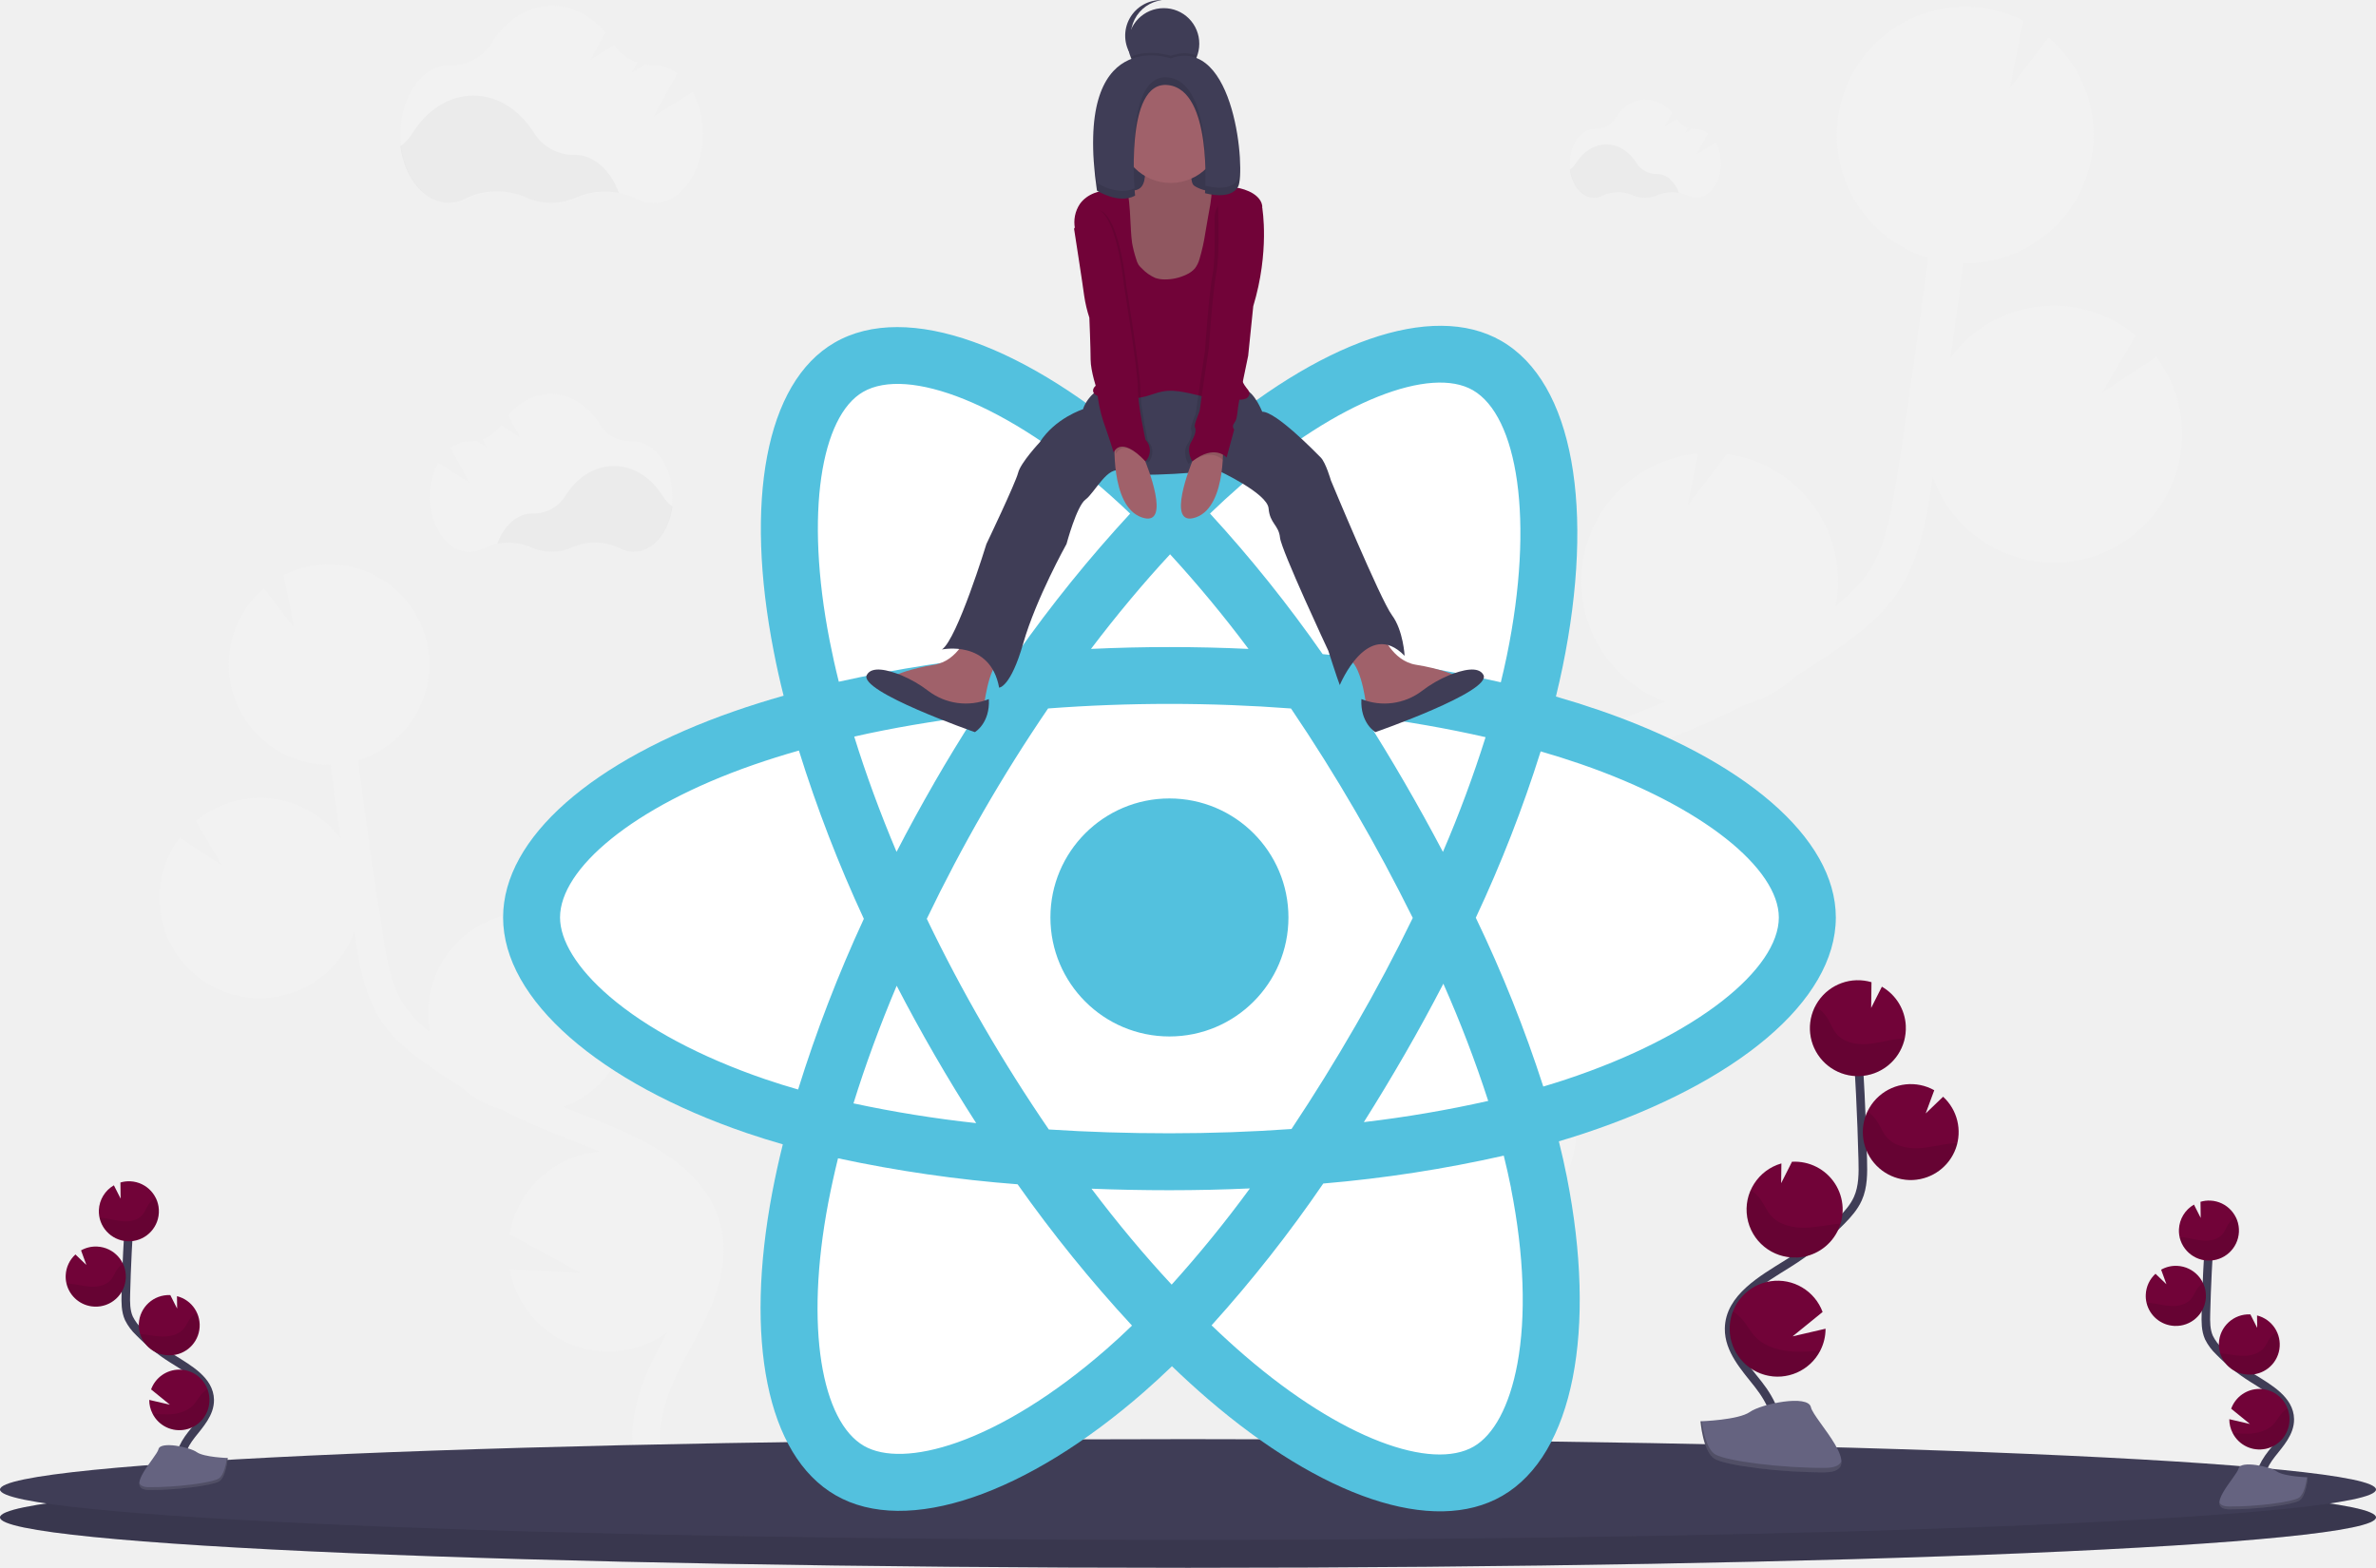
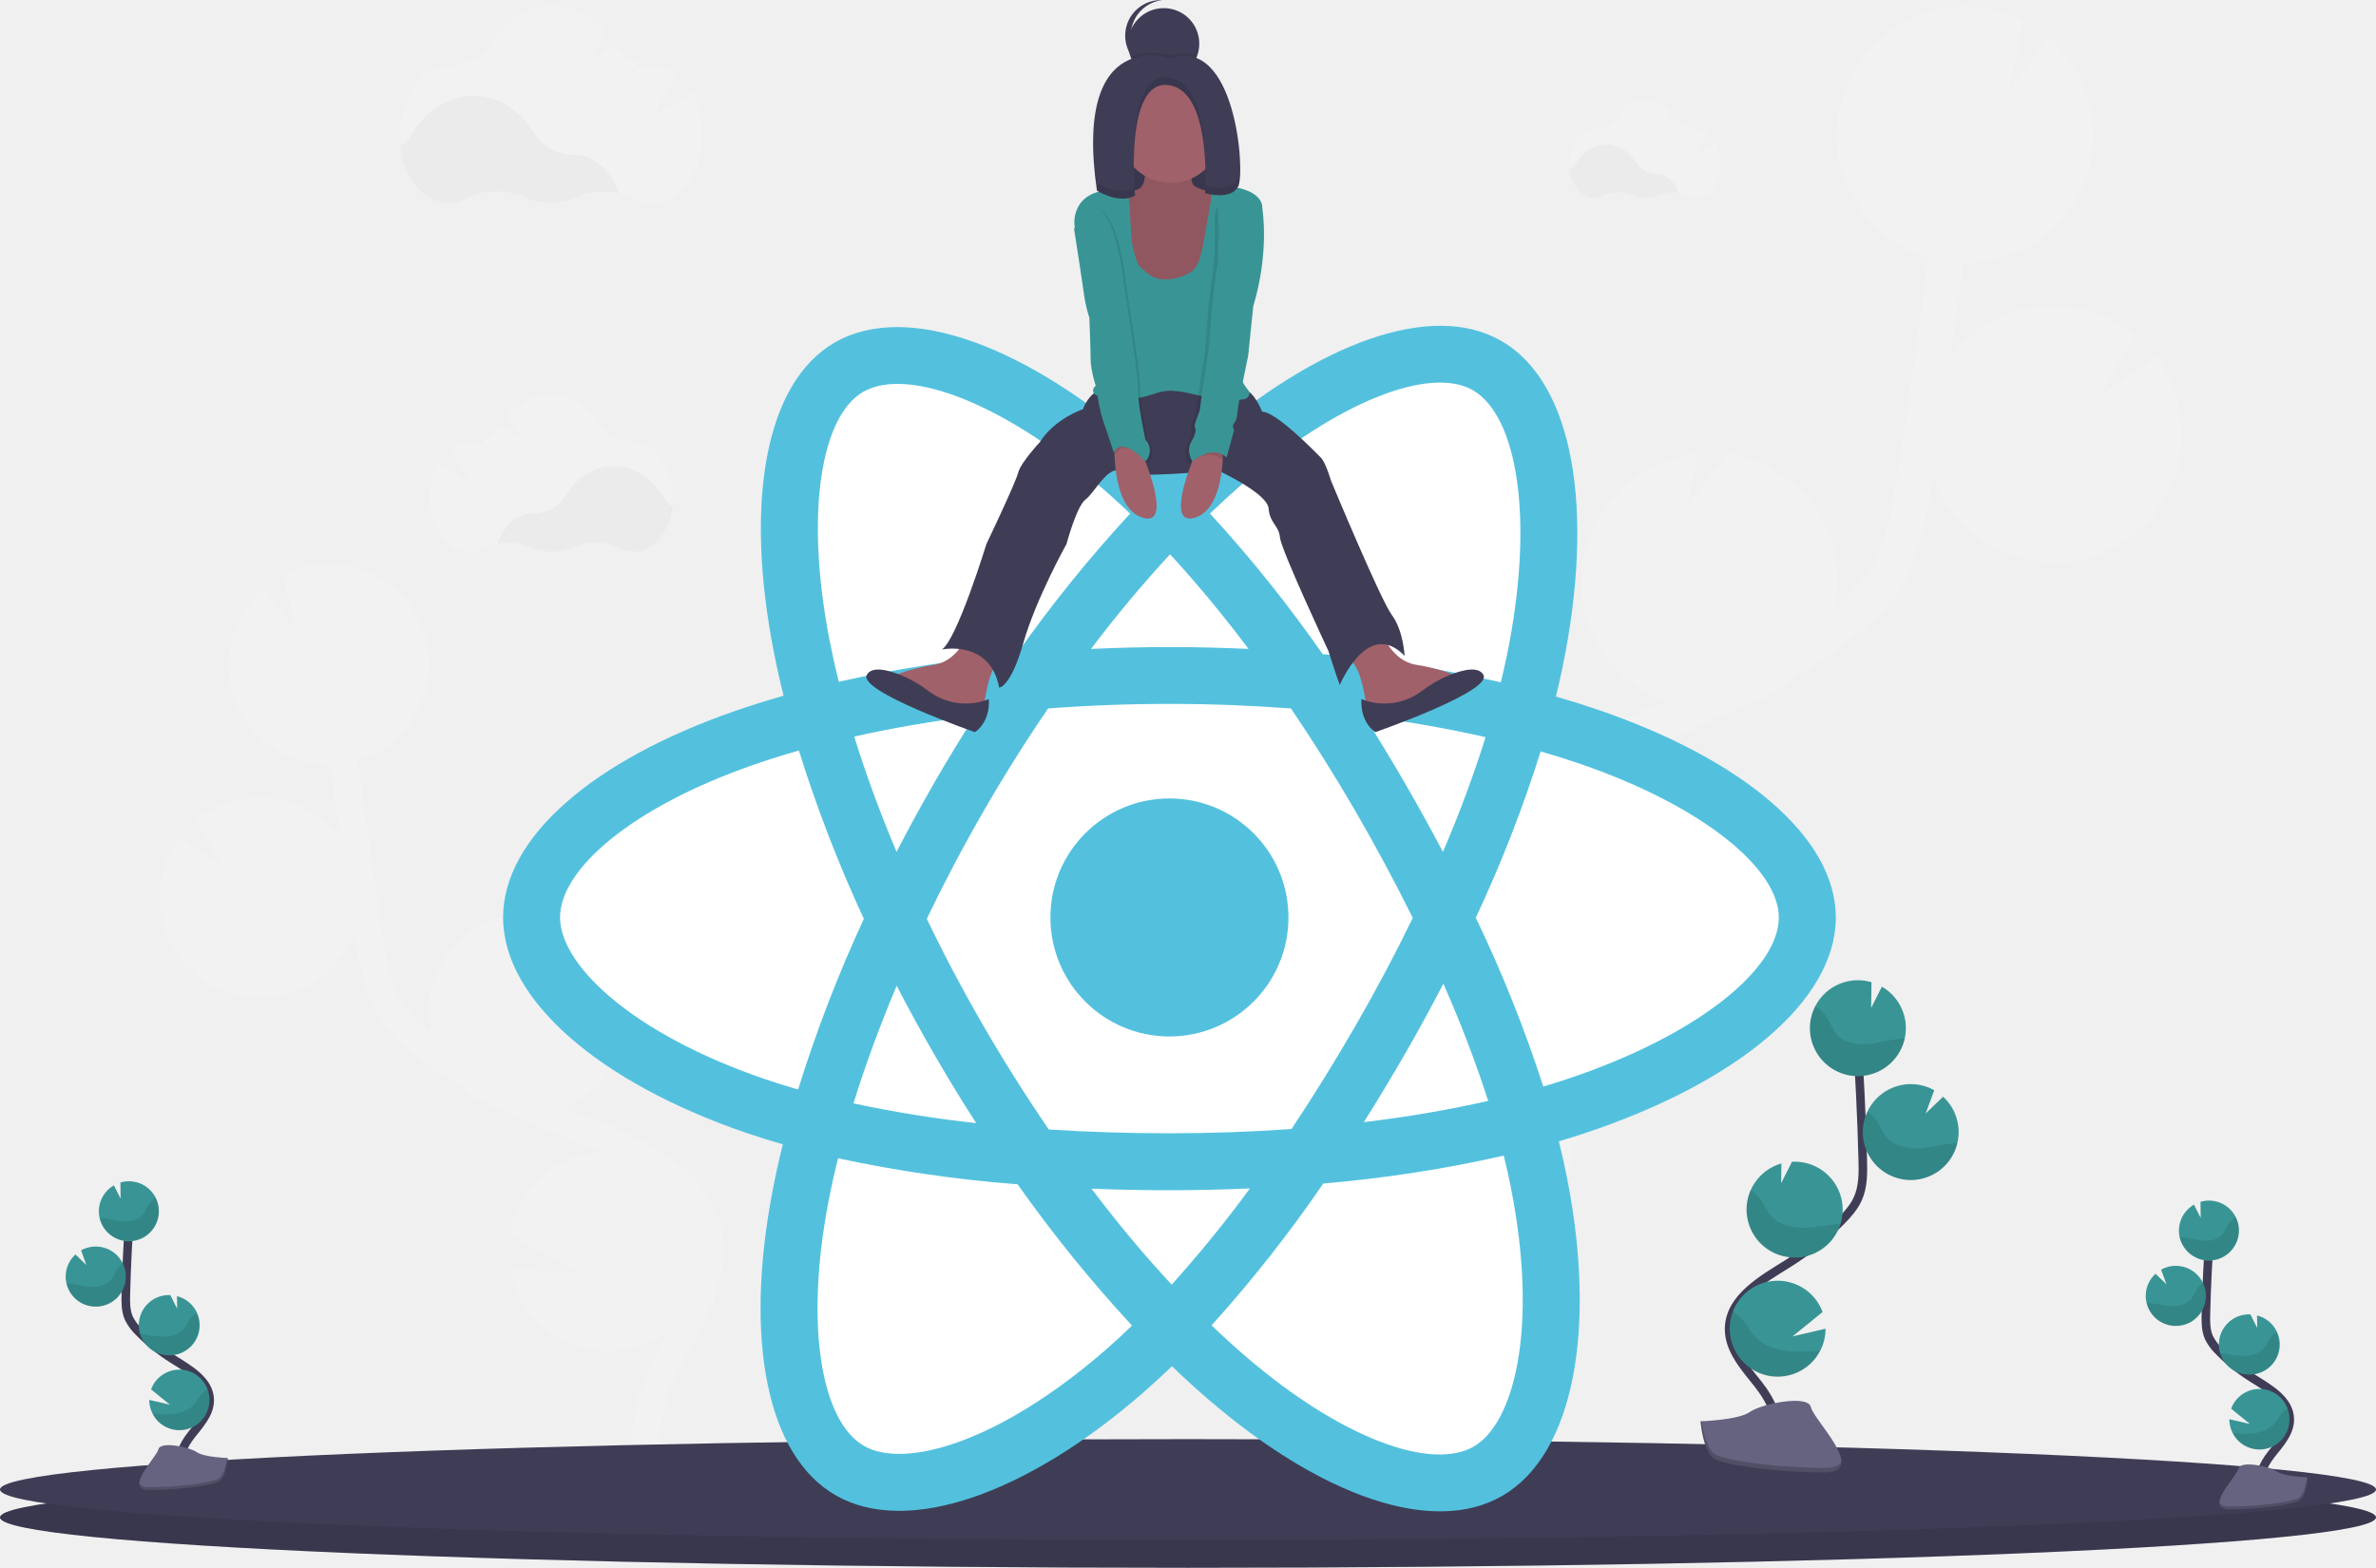
<svg xmlns="http://www.w3.org/2000/svg" id="a75d69e6-d07c-4db3-9c83-72b2470e5561" data-name="Layer 1" width="1108" height="731.18" viewBox="0 0 1108 731.18">
  <path d="M813.68,415.2l6.89-2.7c.66-.26,1.31-.54,2-.81a59.85,59.85,0,0,1,15.28-115.77l-4.8,24.2,18.22-23.92.16,0a59.87,59.87,0,0,1,51.16,67.45c-.15,1.13-.39,2.23-.6,3.34,5.61-4.43,10.87-9.32,14.81-15,8-11.54,10.71-25.76,13.47-43.17,5.47-34.48,10.4-69.34,14.84-104.18a59.83,59.83,0,0,1-42-65.36c.25-1.82.6-3.59,1-5.34.1-.44.2-.88.31-1.31.43-1.69.91-3.35,1.47-5,.09-.27.21-.52.3-.78.5-1.37,1-2.72,1.65-4,.22-.5.44-1,.67-1.47.69-1.43,1.42-2.83,2.22-4.19.27-.45.56-.88.83-1.33.62-1,1.27-2,1.94-2.93.36-.5.71-1,1.08-1.49l.27-.39,0,0a59.81,59.81,0,0,1,74.64-17l-6.24,31.49,18-23.64a59.5,59.5,0,0,1,16.32,68.62h.07c-.17.4-.38.78-.55,1.18-.33.74-.67,1.47-1,2.2-.46.93-1,1.84-1.45,2.74-.38.68-.75,1.36-1.16,2-.59,1-1.23,1.9-1.87,2.83-.38.54-.73,1.1-1.12,1.63-1,1.39-2.12,2.72-3.26,4-.4.45-.83.86-1.25,1.3-.81.86-1.62,1.71-2.48,2.52-.53.5-1.09,1-1.64,1.46-.79.7-1.6,1.38-2.43,2-.59.47-1.19.92-1.79,1.36-.87.63-1.75,1.22-2.64,1.81-.6.39-1.2.78-1.81,1.15-1,.61-2.05,1.17-3.1,1.72-.53.27-1,.57-1.59.83-1.58.77-3.2,1.48-4.85,2.11-.31.12-.64.21-.95.32-1.38.5-2.77,1-4.18,1.35-.61.17-1.23.31-1.85.46-1.15.28-2.31.54-3.48.76q-1,.18-2.07.33c-1.15.17-2.31.3-3.48.4-.69.06-1.37.12-2.07.16-1.26.06-2.53.07-3.8.06a2.08,2.08,0,0,0-.25,0q-2.82,22-5.92,44A59.82,59.82,0,0,1,1042,240.88l-15.68,26.58,25.21-16.59a59.68,59.68,0,0,1,11.5,44.16,58.76,58.76,0,0,1-4.5,15.94,59.83,59.83,0,0,1-111.19-4c-.23,1.48-.45,3-.68,4.46-2.44,15.35-5.47,34.46-16.23,50-7.29,10.56-17.33,18.36-27.09,25.22q-9.52,6.7-19.48,12.77a59.85,59.85,0,0,1-24.53,13.74q-16,8.19-32.69,14.81l-6.95,2.72c-6.25,2.44-12.65,4.94-19,7.6,1,.09,2,.17,3,.3a59.9,59.9,0,0,1,50.86,49.05l-42.31,23.11,42.18-1.89A59.16,59.16,0,0,1,843,534.54a59.87,59.87,0,0,1-82.7,11.74l2.1,3.91c1.4,2.58,2.78,5.15,4.12,7.7,18.33,34.74,19.66,64.74,3.75,84.49l-13-10.45c15.49-19.22,3.2-49.77-5.5-66.27-1.32-2.5-2.68-5-4-7.56C736,536.27,722.65,511.53,728,485.2,736,445.5,779.05,428.7,813.68,415.2Z" transform="translate(-46 -84.41)" fill="#f2f2f2" />
  <path d="M315.6,603.42l-5.38-2.11c-.52-.2-1-.43-1.54-.63a46.75,46.75,0,0,0-11.94-90.42l3.75,18.9-14.22-18.68h-.13a46.76,46.76,0,0,0-40,52.68c.12.89.31,1.74.47,2.61a55.84,55.84,0,0,1-11.56-11.73c-6.23-9-8.37-20.12-10.53-33.71C220.29,493.4,216.45,466.18,213,439a46.72,46.72,0,0,0,32.77-51.05c-.2-1.42-.47-2.8-.79-4.17l-.24-1c-.34-1.32-.71-2.62-1.15-3.88-.07-.21-.16-.41-.24-.61-.39-1.07-.82-2.12-1.28-3.15-.18-.38-.35-.77-.53-1.15-.54-1.11-1.11-2.2-1.73-3.26-.21-.36-.44-.7-.65-1-.49-.78-1-1.55-1.52-2.29-.28-.39-.55-.79-.84-1.17l-.21-.3h0a46.76,46.76,0,0,0-58.29-13.32l4.88,24.6-14.07-18.46a46.48,46.48,0,0,0-12.75,53.59h-.05c.13.31.29.61.43.92.26.58.52,1.15.8,1.72q.54,1.08,1.14,2.13c.29.54.58,1.07.9,1.59.46.75,1,1.48,1.46,2.21.3.42.57.86.88,1.27.8,1.08,1.65,2.12,2.54,3.13.31.35.65.67,1,1,.63.67,1.27,1.33,1.94,2,.41.4.85.77,1.28,1.14q.93.83,1.89,1.59c.46.36.93.71,1.4,1.06.68.49,1.37,1,2.06,1.41.47.31.94.61,1.42.9.79.48,1.6.91,2.42,1.34.42.22.82.45,1.24.66,1.24.6,2.5,1.15,3.79,1.64.24.1.5.16.74.25,1.07.39,2.16.75,3.27,1.06.47.13,1,.24,1.44.35.9.22,1.8.43,2.72.6l1.61.26c.9.13,1.81.23,2.72.31.54.05,1.07.09,1.62.12,1,.05,2,.06,3,.05h.19q2.2,17.22,4.62,34.41a46.71,46.71,0,0,0-67.48-8.14L149.49,488l-19.68-12.95a46.57,46.57,0,0,0-9,34.49A45.8,45.8,0,0,0,124.34,522a46.73,46.73,0,0,0,86.84-3.12c.18,1.15.35,2.32.53,3.48,1.9,12,4.27,26.92,12.67,39.08,5.7,8.24,13.54,14.33,21.16,19.69q7.44,5.24,15.21,10a46.88,46.88,0,0,0,19.16,10.74c8.32,4.26,16.84,8.14,25.54,11.56l5.42,2.13c4.88,1.9,9.88,3.85,14.81,5.93-.78.07-1.57.13-2.36.24A46.77,46.77,0,0,0,283.6,660l33,18-32.94-1.47a46.78,46.78,0,0,0,73.57,29.2c-.55,1-1.09,2-1.64,3.05-1.09,2-2.17,4-3.22,6-14.31,27.13-15.35,50.57-2.92,66l10.13-8.16c-12.1-15-2.5-38.87,4.3-51.76,1-1.95,2.09-3.92,3.16-5.9,9.19-17,19.61-36.37,15.46-56.94C376.29,627.08,342.64,614,315.6,603.42Z" transform="translate(-46 -84.41)" fill="#f2f2f2" />
  <ellipse cx="554" cy="707.68" rx="554" ry="23.5" fill="#3f3d56" />
  <ellipse cx="554" cy="707.68" rx="554" ry="23.5" opacity="0.1" />
  <ellipse cx="554" cy="694.68" rx="554" ry="23.5" fill="#3f3d56" />
  <path d="M131,770.73c-3-5.51.4-12.26,4.28-17.18s8.61-10,8.51-16.29c-.14-9-9.7-14.31-17.33-19.08a84.78,84.78,0,0,1-15.56-12.51,23,23,0,0,1-4.78-6.4c-1.58-3.52-1.53-7.52-1.43-11.38q.5-19.26,1.9-38.48" transform="translate(-46 -84.41)" fill="none" stroke="#3f3d56" stroke-miterlimit="10" stroke-width="4" />
-   <path d="M92.11,648.7a14,14,0,0,1,7-11.49l3.14,6.21-.09-7.52a13.86,13.86,0,0,1,4.62-.56A14,14,0,1,1,92.11,648.7Z" transform="translate(-46 -84.41)" fill="#710338" />
-   <path d="M117.14,743.7a14,14,0,0,0,26.5-5.76,13.82,13.82,0,0,0-.91-5.69,14,14,0,0,0-26.27.15l8.77,7.13-9.64-2.24A13.89,13.89,0,0,0,117.14,743.7Z" transform="translate(-46 -84.41)" fill="#710338" />
-   <path d="M124.07,716.45a14,14,0,0,0,4.46-27.54l.07,5.79-3.18-6.29h0a14,14,0,0,0-1.31,28.05Z" transform="translate(-46 -84.41)" fill="#710338" />
-   <path d="M90,693.78a14,14,0,0,0,1.32-28,13.88,13.88,0,0,0-7.52,1.78l2.48,6.8-5.11-4.9a14,14,0,0,0-4.53,9.69A13.33,13.33,0,0,0,77,683,14,14,0,0,0,90,693.78Z" transform="translate(-46 -84.41)" fill="#710338" />
+   <path d="M92.11,648.7a14,14,0,0,1,7-11.49l3.14,6.21-.09-7.52a13.86,13.86,0,0,1,4.62-.56A14,14,0,1,1,92.11,648.7Z" transform="translate(-46 -84.41)" fill="#399595" />
+   <path d="M117.14,743.7a14,14,0,0,0,26.5-5.76,13.82,13.82,0,0,0-.91-5.69,14,14,0,0,0-26.27.15l8.77,7.13-9.64-2.24A13.89,13.89,0,0,0,117.14,743.7Z" transform="translate(-46 -84.41)" fill="#399595" />
+   <path d="M124.07,716.45a14,14,0,0,0,4.46-27.54l.07,5.79-3.18-6.29h0a14,14,0,0,0-1.31,28.05Z" transform="translate(-46 -84.41)" fill="#399595" />
+   <path d="M90,693.78a14,14,0,0,0,1.32-28,13.88,13.88,0,0,0-7.52,1.78l2.48,6.8-5.11-4.9a14,14,0,0,0-4.53,9.69A13.33,13.33,0,0,0,77,683,14,14,0,0,0,90,693.78Z" transform="translate(-46 -84.41)" fill="#399595" />
  <path d="M94,652.44c3.24.36,6.39,1.37,9.64,1.57s6.82-.58,8.88-3.1c1.11-1.37,1.66-3.09,2.59-4.57a10.08,10.08,0,0,1,3.54-3.33,14,14,0,1,1-26.24,9.32C92.94,652.35,93.47,652.39,94,652.44Z" transform="translate(-46 -84.41)" opacity="0.1" />
  <path d="M90,693.78a14,14,0,0,0,13.35-20,10.4,10.4,0,0,0-2.82,2.83c-1,1.51-1.61,3.25-2.78,4.64-2.19,2.57-5.92,3.41-9.31,3.25s-6.66-1.11-10-1.42c-.47,0-.94-.08-1.41-.09A14,14,0,0,0,90,693.78Z" transform="translate(-46 -84.41)" opacity="0.1" />
  <path d="M124.07,716.45a14,14,0,0,0,13.47-19.76,11.36,11.36,0,0,0-3,2.85c-1.09,1.54-1.77,3.31-3,4.73-2.36,2.64-6.34,3.57-9.93,3.48s-6.82-.93-10.28-1.19A14,14,0,0,0,124.07,716.45Z" transform="translate(-46 -84.41)" opacity="0.1" />
  <path d="M117.14,743.7a14,14,0,0,0,26.5-5.76,13.82,13.82,0,0,0-.91-5.69,14,14,0,0,0-3.08,2.74c-1.34,1.63-2.21,3.47-3.76,5-2.87,2.82-7.5,4-11.62,4.09A62.35,62.35,0,0,1,117.14,743.7Z" transform="translate(-46 -84.41)" opacity="0.1" />
  <path d="M152.19,764.39s-11.08-.34-14.41-2.72-17-5.22-17.87-1.4-16.65,19-4.14,19.06,29.06-2,32.39-4S152.19,764.39,152.19,764.39Z" transform="translate(-46 -84.41)" fill="#656380" />
  <path d="M115.54,778c12.51.1,29.06-2,32.4-4,2.53-1.54,3.54-7.09,3.88-9.65l.37,0s-.7,8.93-4,11-19.89,4.08-32.39,4c-3.61,0-4.86-1.31-4.79-3.22C111.48,777.26,112.86,778,115.54,778Z" transform="translate(-46 -84.41)" opacity="0.2" />
  <path d="M1101,779.73c-3-5.51.4-12.26,4.28-17.18s8.61-10,8.51-16.29c-.14-9-9.7-14.31-17.33-19.08a84.78,84.78,0,0,1-15.56-12.51,23,23,0,0,1-4.78-6.4c-1.58-3.52-1.53-7.52-1.43-11.38q.49-19.26,1.9-38.48" transform="translate(-46 -84.41)" fill="none" stroke="#3f3d56" stroke-miterlimit="10" stroke-width="4" />
-   <path d="M1062.11,657.7a14,14,0,0,1,7-11.49l3.14,6.21-.09-7.52a13.86,13.86,0,0,1,4.62-.56,14,14,0,1,1-14.68,13.36Z" transform="translate(-46 -84.41)" fill="#710338" />
-   <path d="M1087.14,752.7a14,14,0,0,0,26.5-5.76,13.82,13.82,0,0,0-.91-5.69,14,14,0,0,0-26.27.15l8.77,7.13-9.64-2.24A13.89,13.89,0,0,0,1087.14,752.7Z" transform="translate(-46 -84.41)" fill="#710338" />
-   <path d="M1094.07,725.45a14,14,0,0,0,4.46-27.54l.07,5.79-3.18-6.29h0a14,14,0,0,0-1.31,28.05Z" transform="translate(-46 -84.41)" fill="#710338" />
-   <path d="M1060,702.78a14,14,0,0,0,1.32-28,13.88,13.88,0,0,0-7.52,1.78l2.48,6.8-5.11-4.9a14,14,0,0,0-4.53,9.69A13.33,13.33,0,0,0,1047,692,14,14,0,0,0,1060,702.78Z" transform="translate(-46 -84.41)" fill="#710338" />
+   <path d="M1062.11,657.7a14,14,0,0,1,7-11.49l3.14,6.21-.09-7.52a13.86,13.86,0,0,1,4.62-.56,14,14,0,1,1-14.68,13.36Z" transform="translate(-46 -84.41)" fill="#399595" />
+   <path d="M1087.14,752.7a14,14,0,0,0,26.5-5.76,13.82,13.82,0,0,0-.91-5.69,14,14,0,0,0-26.27.15l8.77,7.13-9.64-2.24A13.89,13.89,0,0,0,1087.14,752.7Z" transform="translate(-46 -84.41)" fill="#399595" />
+   <path d="M1094.07,725.45a14,14,0,0,0,4.46-27.54l.07,5.79-3.18-6.29h0a14,14,0,0,0-1.31,28.05Z" transform="translate(-46 -84.41)" fill="#399595" />
+   <path d="M1060,702.78a14,14,0,0,0,1.32-28,13.88,13.88,0,0,0-7.52,1.78l2.48,6.8-5.11-4.9a14,14,0,0,0-4.53,9.69A13.33,13.33,0,0,0,1047,692,14,14,0,0,0,1060,702.78Z" transform="translate(-46 -84.41)" fill="#399595" />
  <path d="M1064,661.44c3.24.36,6.39,1.37,9.64,1.57s6.82-.58,8.88-3.1c1.11-1.37,1.66-3.09,2.59-4.57a10.08,10.08,0,0,1,3.54-3.33,14,14,0,1,1-26.24,9.32C1062.94,661.35,1063.47,661.39,1064,661.44Z" transform="translate(-46 -84.41)" opacity="0.1" />
  <path d="M1060,702.78a14,14,0,0,0,13.35-20,10.4,10.4,0,0,0-2.82,2.83c-1,1.51-1.61,3.25-2.78,4.64-2.19,2.57-5.92,3.41-9.31,3.25s-6.66-1.11-10-1.42c-.47,0-.94-.08-1.41-.09A14,14,0,0,0,1060,702.78Z" transform="translate(-46 -84.41)" opacity="0.1" />
  <path d="M1094.07,725.45a14,14,0,0,0,13.47-19.76,11.36,11.36,0,0,0-3,2.85c-1.09,1.54-1.77,3.31-3,4.73-2.36,2.64-6.34,3.57-9.93,3.48s-6.82-.93-10.28-1.19A14,14,0,0,0,1094.07,725.45Z" transform="translate(-46 -84.41)" opacity="0.1" />
  <path d="M1087.14,752.7a14,14,0,0,0,26.5-5.76,13.82,13.82,0,0,0-.91-5.69,14,14,0,0,0-3.08,2.74c-1.34,1.63-2.21,3.47-3.76,5-2.87,2.82-7.5,4-11.62,4.09A62.35,62.35,0,0,1,1087.14,752.7Z" transform="translate(-46 -84.41)" opacity="0.1" />
  <path d="M1122.19,773.39s-11.08-.34-14.41-2.72-17-5.22-17.87-1.4-16.65,19-4.14,19.06,29.06-2,32.39-4S1122.19,773.39,1122.19,773.39Z" transform="translate(-46 -84.41)" fill="#656380" />
  <path d="M1085.54,787c12.51.1,29.06-2,32.4-4,2.53-1.54,3.54-7.09,3.88-9.65l.37,0s-.7,8.93-4,11-19.89,4.08-32.39,4c-3.61,0-4.86-1.31-4.79-3.22C1081.48,786.26,1082.86,787,1085.54,787Z" transform="translate(-46 -84.41)" opacity="0.2" />
  <path d="M791.57,415.56q-9.92-3.4-20-6.3,1.66-6.79,3.09-13.65c15.14-73.51,5.24-132.73-28.57-152.22-32.42-18.7-85.44.8-139,47.39q-7.92,6.92-15.47,14.2-5.07-4.85-10.3-9.51C525.21,245.64,469,224.65,435.18,244.2c-32.39,18.75-42,74.42-28.35,144.09q2,10.35,4.59,20.58c-7.95,2.26-15.64,4.67-23,7.24C322.63,439,280.61,475,280.61,512.29c0,38.51,45.11,77.14,113.64,100.56q8.34,2.83,16.8,5.26-2.74,11-4.88,22.18c-13,68.46-2.84,122.82,29.46,141.45C469,801,525,781.2,579.52,733.54c4.31-3.77,8.63-7.77,13-11.95q8.18,7.89,16.79,15.32c52.82,45.45,105,63.81,137.26,45.12,33.33-19.29,44.16-77.69,30.1-148.73q-1.6-8.14-3.73-16.61,5.91-1.74,11.56-3.61c71.24-23.6,117.6-61.76,117.6-100.79,0-37.43-43.38-73.62-110.5-96.73Z" transform="translate(-46 -84.41)" fill="#53c1de" />
  <path d="M776.12,587.88c-3.4,1.13-6.88,2.21-10.44,3.27a621.6,621.6,0,0,0-31.47-78.73,623.06,623.06,0,0,0,30.25-77.58c6.35,1.84,12.53,3.78,18.47,5.83,57.51,19.79,92.59,49.06,92.59,71.62,0,24-37.89,55.21-99.4,75.59ZM750.6,638.46c6.22,31.41,7.1,59.81,3,82-3.7,19.95-11.14,33.25-20.34,38.58-19.59,11.33-61.47-3.4-106.64-42.27q-7.77-6.69-15.63-14.25a624.23,624.23,0,0,0,52.09-66.14,620.2,620.2,0,0,0,84.17-13q1.9,7.68,3.37,15ZM492.48,757.1c-19.14,6.76-34.38,6.95-43.59,1.64-19.6-11.31-27.75-55-16.63-113.5q2-10.37,4.53-20.63a625.79,625.79,0,0,0,83.75,12.13,645.09,645.09,0,0,0,53.35,65.9q-5.79,5.61-11.84,10.91c-24.11,21.08-48.28,36-69.57,43.55ZM402.84,587.73c-30.31-10.36-55.33-23.82-72.49-38.5-15.41-13.2-23.19-26.31-23.19-36.94,0-22.63,33.74-51.5,90-71.11q10.6-3.69,21.39-6.73a637.08,637.08,0,0,0,30.29,78.48,646.29,646.29,0,0,0-30.66,79.6Q410.44,590.32,402.84,587.73Zm30.05-204.54c-11.68-59.69-3.93-104.72,15.59-116,20.79-12,66.76,5.12,115.22,48.15,3.1,2.75,6.21,5.63,9.32,8.6a635.89,635.89,0,0,0-52.93,65.52,648.42,648.42,0,0,0-82.93,12.89q-2.39-9.52-4.27-19.15ZM701,449.38q-9.11-15.74-18.89-31.08c19.83,2.51,38.82,5.83,56.66,9.91a565.54,565.54,0,0,1-19.89,53.51q-8.61-16.35-17.88-32.34ZM591.64,342.91a569.3,569.3,0,0,1,36.57,44.14q-36.71-1.73-73.45,0c12.07-15.92,24.44-30.72,36.88-44.13Zm-110,106.65q-9.15,15.87-17.55,32.14c-7.73-18.33-14.34-36.36-19.74-53.77,17.73-4,36.64-7.21,56.34-9.68Q490.77,433.69,481.62,449.56Zm19.61,158.65A564.64,564.64,0,0,1,444,599c5.49-17.71,12.25-36.13,20.15-54.86q8.43,16.29,17.61,32.16Q491.1,592.49,501.23,608.21Zm91.14,75.33C579.79,670,567.24,655,555,638.79q17.85.71,36.36.71,19,0,37.51-.84A563.94,563.94,0,0,1,592.37,683.54ZM719.08,543.19A562.82,562.82,0,0,1,740,597.85a561.35,561.35,0,0,1-58,9.89q9.85-15.63,19.08-31.63,9.38-16.26,18-32.92Zm-41,19.66q-14.12,24.52-29.81,48.1c-18.44,1.32-37.49,2-56.91,2s-38.15-.6-56.27-1.78Q519,587.67,504.7,563t-26.51-50.08q12.27-25.53,26.43-50.1h0q14.14-24.56,30.13-48c18.49-1.4,37.43-2.13,56.59-2.13s38.22.74,56.69,2.14q15.81,23.37,30,47.81t26.79,49.87q-12.45,25.62-26.71,50.3Zm54.77-296.46c20.81,12,28.9,60.4,15.83,123.87q-1.29,6.19-2.8,12.35a635.74,635.74,0,0,0-83.09-13.13,625.16,625.16,0,0,0-52.53-65.56q7-6.74,14.29-13.11c45.88-39.93,88.76-55.69,108.3-44.42Z" transform="translate(-46 -84.41)" fill="#fff" />
  <path d="M591.34,456.79a55.5,55.5,0,1,1-55.5,55.5,55.49,55.49,0,0,1,55.5-55.5" transform="translate(-46 -84.41)" fill="#53c1de" />
  <path d="M605.26,104.81a16.6,16.6,0,1,1-16.6-16.6A16.52,16.52,0,0,1,605.26,104.81Z" transform="translate(-46 -84.41)" fill="#3f3d56" />
  <path d="M575.4,109a16.62,16.62,0,0,1,12.49-24.54,16.6,16.6,0,1,0,1.41,33.07A16.6,16.6,0,0,1,575.4,109Z" transform="translate(-46 -84.41)" fill="#3f3d56" />
  <rect x="521.91" y="43.52" width="44.47" height="69.37" fill="#3f3d56" />
  <rect x="521.91" y="43.52" width="44.47" height="69.37" opacity="0.1" />
  <path d="M497.66,379.61s-4.75,13.05-16,14.83-17.79,4.74-17.79,4.74l26.68,17.19,14.23-1.78s1.78-18.38,7.71-22.53S497.66,379.61,497.66,379.61Z" transform="translate(-46 -84.41)" fill="#a0616a" />
  <path d="M690.34,379.61s4.75,13.05,16,14.83,17.79,4.74,17.79,4.74l-26.68,17.19-14.23-1.78s-1.78-18.38-7.71-22.53S690.34,379.61,690.34,379.61Z" transform="translate(-46 -84.41)" fill="#a0616a" />
  <path d="M560.5,264.59s-7.11,3.56-9.48,10.68c0,0-13,4.15-20.16,15.41,0,0-8.9,9.49-10.08,14.23S506,338.11,506,338.11s-13.64,44.47-20.75,49.21c0,0,22.53-4.74,26.68,17.79,0,0,5.33,0,11.26-20.75s20.16-46.25,20.16-46.25,4.74-17.78,8.89-20.75,10.67-16.6,16.6-13,45.06-.6,45.06-.6S637,314.4,637.58,321.51s4.74,7.71,5.33,13.64,22.53,52.76,22.53,52.76,4.15,13,5.34,16c0,0,13-31.42,30.24-13.63,0,0-.6-11.86-5.93-19s-28.46-62.84-28.46-62.84-2.37-8.3-4.74-10.67-20.76-21.35-27.28-21.35c0,0-3.55-8.89-7.7-10.08Z" transform="translate(-46 -84.41)" fill="#3f3d56" />
  <path d="M507.14,410.44a28.89,28.89,0,0,1-28.22-3.79,56.37,56.37,0,0,0-12.59-7.3c-6.29-2.54-13.81-4.42-16.1-.17-4.15,7.71,50.39,26.68,50.39,26.68S507.74,421.71,507.14,410.44Z" transform="translate(-46 -84.41)" fill="#3f3d56" />
  <path d="M680.86,410.44a28.89,28.89,0,0,0,28.22-3.79,56.37,56.37,0,0,1,12.59-7.3c6.29-2.54,13.81-4.42,16.1-.17,4.15,7.71-50.39,26.68-50.39,26.68S680.26,421.71,680.86,410.44Z" transform="translate(-46 -84.41)" fill="#3f3d56" />
  <path d="M579.88,167.08c-.22,2.06-.9,4.29-2.66,5.38-1.44.9-3.26.83-4.92,1.17a11.46,11.46,0,0,0-7.82,6.77,17.51,17.51,0,0,0-.75,10.55,39.22,39.22,0,0,0,1.52,5.06c1.74,4.92,3.84,9.8,7.09,13.89a59,59,0,0,0,9.3,8.77c2.11,1.72,4.29,3.47,6.89,4.28a21.75,21.75,0,0,0,5.4.72c2.25.1,4.65.17,6.6-.95,3-1.73,3.89-5.55,5.52-8.62,1.38-2.6,3.44-4.81,4.73-7.46a29.49,29.49,0,0,0,2-6.52l2.77-12.3c1-4.47,1.92-9.51-.59-13.34a2.28,2.28,0,0,0-.74-.77,2.79,2.79,0,0,0-1.52-.15,16.44,16.44,0,0,1-9.15-2.09,3.93,3.93,0,0,1-1.15-.9,4.72,4.72,0,0,1-.7-2.12,22.2,22.2,0,0,0-1.28-4.45,3,3,0,0,0-.87-1.34,3.15,3.15,0,0,0-1.41-.47,114.47,114.47,0,0,0-12.93-1.35c-1.42-.07-3.56-.64-4.54.62S580,165.58,579.88,167.08Z" transform="translate(-46 -84.41)" fill="#a0616a" />
  <path d="M579.88,167.08c-.22,2.06-.9,4.29-2.66,5.38-1.44.9-3.26.83-4.92,1.17a11.46,11.46,0,0,0-7.82,6.77,17.51,17.51,0,0,0-.75,10.55,39.22,39.22,0,0,0,1.52,5.06c1.74,4.92,3.84,9.8,7.09,13.89a59,59,0,0,0,9.3,8.77c2.11,1.72,4.29,3.47,6.89,4.28a21.75,21.75,0,0,0,5.4.72c2.25.1,4.65.17,6.6-.95,3-1.73,3.89-5.55,5.52-8.62,1.38-2.6,3.44-4.81,4.73-7.46a29.49,29.49,0,0,0,2-6.52l2.77-12.3c1-4.47,1.92-9.51-.59-13.34a2.28,2.28,0,0,0-.74-.77,2.79,2.79,0,0,0-1.52-.15,16.44,16.44,0,0,1-9.15-2.09,3.93,3.93,0,0,1-1.15-.9,4.72,4.72,0,0,1-.7-2.12,22.2,22.2,0,0,0-1.28-4.45,3,3,0,0,0-.87-1.34,3.15,3.15,0,0,0-1.41-.47,114.47,114.47,0,0,0-12.93-1.35c-1.42-.07-3.56-.64-4.54.62S580,165.58,579.88,167.08Z" transform="translate(-46 -84.41)" opacity="0.1" />
-   <path d="M571.85,174.15a26.93,26.93,0,0,0-7.13-1.12c-5.72-.14-11.84,1.83-15.14,6.5A15.34,15.34,0,0,0,547.29,191a23.57,23.57,0,0,0,5.2,10.66,32,32,0,0,1,4,5.24c1.58,3,1.63,6.59,2.06,10,1,8.12,4.46,15.75,5.83,23.82s.19,17.42-6.18,22.55c-1.07.86-2.37,1.77-2.46,3.14-.14,2.19,2.71,3.12,4.9,3.33,6.55.62,13.27,1.23,19.63-.46,2.63-.7,5.17-1.79,7.85-2.29,6.8-1.27,13.64,1.34,20.45,2.59a90.61,90.61,0,0,0,14.91,1.21,7.94,7.94,0,0,0,3.43-.45,2.75,2.75,0,0,0,1.74-2.74,4.76,4.76,0,0,0-1.18-2c-3.44-4.25-4.49-9.9-5.43-15.29l-3.15-18.11c-1.69-9.68-3.26-20.2,1.32-28.89,3.29-6.25,9.36-10.65,12.83-16.8a9.84,9.84,0,0,0,1.55-6.28c-.52-3.09-3.31-5.3-6.17-6.59A23.21,23.21,0,0,0,611,173c.1,4.33-1,8.71-1.71,13l-1.21,7a88.83,88.83,0,0,1-2.71,12.2,12.85,12.85,0,0,1-2.17,4.42,11.43,11.43,0,0,1-3.83,2.79,22.83,22.83,0,0,1-10.14,2.32,13.54,13.54,0,0,1-4.48-.69,19,19,0,0,1-6.17-4.34,10.11,10.11,0,0,1-1.63-1.77,9.93,9.93,0,0,1-1.11-2.67,55.42,55.42,0,0,1-1.91-7.48c-.3-1.94-.4-3.91-.54-5.87C573,186.12,573,179.72,571.85,174.15Z" transform="translate(-46 -84.41)" fill="#710338" />
+   <path d="M571.85,174.15a26.93,26.93,0,0,0-7.13-1.12c-5.72-.14-11.84,1.83-15.14,6.5A15.34,15.34,0,0,0,547.29,191a23.57,23.57,0,0,0,5.2,10.66,32,32,0,0,1,4,5.24c1.58,3,1.63,6.59,2.06,10,1,8.12,4.46,15.75,5.83,23.82s.19,17.42-6.18,22.55c-1.07.86-2.37,1.77-2.46,3.14-.14,2.19,2.71,3.12,4.9,3.33,6.55.62,13.27,1.23,19.63-.46,2.63-.7,5.17-1.79,7.85-2.29,6.8-1.27,13.64,1.34,20.45,2.59a90.61,90.61,0,0,0,14.91,1.21,7.94,7.94,0,0,0,3.43-.45,2.75,2.75,0,0,0,1.74-2.74,4.76,4.76,0,0,0-1.18-2c-3.44-4.25-4.49-9.9-5.43-15.29l-3.15-18.11c-1.69-9.68-3.26-20.2,1.32-28.89,3.29-6.25,9.36-10.65,12.83-16.8a9.84,9.84,0,0,0,1.55-6.28c-.52-3.09-3.31-5.3-6.17-6.59A23.21,23.21,0,0,0,611,173c.1,4.33-1,8.71-1.71,13l-1.21,7a88.83,88.83,0,0,1-2.71,12.2,12.85,12.85,0,0,1-2.17,4.42,11.43,11.43,0,0,1-3.83,2.79,22.83,22.83,0,0,1-10.14,2.32,13.54,13.54,0,0,1-4.48-.69,19,19,0,0,1-6.17-4.34,10.11,10.11,0,0,1-1.63-1.77,9.93,9.93,0,0,1-1.11-2.67,55.42,55.42,0,0,1-1.91-7.48c-.3-1.94-.4-3.91-.54-5.87C573,186.12,573,179.72,571.85,174.15Z" transform="translate(-46 -84.41)" fill="#399595" />
  <path d="M565.84,288.9s-2.37,31.43,12.45,36.76,1.78-26.09,1.78-26.09l-4.75-9.48Z" transform="translate(-46 -84.41)" fill="#a0616a" />
  <path d="M616.23,288.9s2.37,31.43-12.45,36.76S602,299.57,602,299.57l4.75-9.48Z" transform="translate(-46 -84.41)" fill="#a0616a" />
  <path d="M552.79,184l-4.74,7.71s4.15,26.68,4.74,31.42a62.2,62.2,0,0,0,2.38,10.08s.59,14.23.59,19.57,3,14.23,3,14.23a64.82,64.82,0,0,0,3,14.82c2.37,6.52,4.74,14.23,4.74,14.23s3-8.3,14.82,4.15a7.18,7.18,0,0,0,0-10.08s-3.55-16-3.55-24.31-6.53-48-6.53-48S567,172.7,552.79,184Z" transform="translate(-46 -84.41)" opacity="0.1" />
-   <path d="M551.61,183.37l-4.74,7.71s4.15,26.68,4.74,31.42A61.84,61.84,0,0,0,554,232.58s.59,14.23.59,19.56,3,14.23,3,14.23a64.53,64.53,0,0,0,3,14.82c2.37,6.53,4.75,14.23,4.75,14.23s3-8.3,14.82,4.15a7.18,7.18,0,0,0,0-10.07s-3.56-16-3.56-24.31-6.52-48-6.52-48S565.84,172.1,551.61,183.37Z" transform="translate(-46 -84.41)" fill="#710338" />
+   <path d="M551.61,183.37l-4.74,7.71s4.15,26.68,4.74,31.42A61.84,61.84,0,0,0,554,232.58s.59,14.23.59,19.56,3,14.23,3,14.23a64.53,64.53,0,0,0,3,14.82c2.37,6.53,4.75,14.23,4.75,14.23s3-8.3,14.82,4.15a7.18,7.18,0,0,0,0-10.07s-3.56-16-3.56-24.31-6.52-48-6.52-48S565.84,172.1,551.61,183.37Z" transform="translate(-46 -84.41)" fill="#399595" />
  <path d="M629.87,179.22l3,3.53s3.49,20.18-4.22,45.68l-2.37,23.12s-4.15,19.57-4.74,24.31-.59,5.33-1.78,7.11a2.29,2.29,0,0,0,0,3l-3.56,13s-5.33-6.52-16,1.78c0,0-3-4.74-.6-8.89s2.37-5.93,1.78-7.12,2.37-7.11,2.37-8.3S607.93,248,607.93,248s1.78-26.68,3.56-35.57c1.09-5.47,1.07-17.66.88-26.24-.19-8.94,10.63-13.78,17-7.5C629.52,178.85,629.7,179,629.87,179.22Z" transform="translate(-46 -84.41)" opacity="0.1" />
-   <path d="M631.65,178l3,3.53s3.49,20.19-4.22,45.68l-2.37,23.12s-4.15,19.57-4.74,24.31-.6,5.34-1.78,7.12a2.28,2.28,0,0,0,0,3L618,297.8s-5.33-6.53-16,1.77c0,0-3-4.74-.59-8.89s2.37-5.93,1.78-7.11,2.37-7.12,2.37-8.3,4.15-28.46,4.15-28.46,1.78-26.68,3.56-35.58.59-35.57.59-35.57S623.35,169.14,631.65,178Z" transform="translate(-46 -84.41)" fill="#710338" />
+   <path d="M631.65,178l3,3.53s3.49,20.19-4.22,45.68l-2.37,23.12s-4.15,19.57-4.74,24.31-.6,5.34-1.78,7.12a2.28,2.28,0,0,0,0,3L618,297.8s-5.33-6.53-16,1.77c0,0-3-4.74-.59-8.89s2.37-5.93,1.78-7.11,2.37-7.12,2.37-8.3,4.15-28.46,4.15-28.46,1.78-26.68,3.56-35.58.59-35.57.59-35.57S623.35,169.14,631.65,178Z" transform="translate(-46 -84.41)" fill="#399595" />
  <circle cx="545.92" cy="61.61" r="23.72" fill="#a0616a" />
  <path d="M604.29,110.41a16.6,16.6,0,0,1-31.09.44c9.26-3.73,18.72-.41,18.72-.41C596.65,108.78,600.75,108.93,604.29,110.41Z" transform="translate(-46 -84.41)" opacity="0.1" />
  <path d="M591.92,111.63s-45.65-16-34.38,61.66c0,0,10.08,6.52,17.78,2.37,0,0-5.33-53.95,15.42-51.58s17.19,50.4,17.19,50.4,11.86,3.55,15.42-3S622.16,101,591.92,111.63Z" transform="translate(-46 -84.41)" fill="#3f3d56" />
  <path d="M590.74,120.52c-14.24-1.62-16.2,23.27-16,39.05.17-15.69,2.81-37,16-35.49,14.81,1.69,17.24,26.66,17.41,40.8C608.32,151.9,606.9,122.37,590.74,120.52Z" transform="translate(-46 -84.41)" opacity="0.1" />
  <path d="M557.54,169.73a159.38,159.38,0,0,1-1.77-20.53,152.12,152.12,0,0,0,1.77,24.09s10.08,6.52,17.78,2.37c0,0-.12-1.28-.26-3.43C567.39,176.1,557.54,169.73,557.54,169.73Z" transform="translate(-46 -84.41)" opacity="0.1" />
  <path d="M623.35,168c-3.32,6.08-13.83,3.41-15.25,3-.07,2.2-.17,3.52-.17,3.52s11.86,3.55,15.42-3c.73-1.34,1.11-5.13,1-10.2C624.25,164.57,623.9,167,623.35,168Z" transform="translate(-46 -84.41)" opacity="0.1" />
  <path d="M872.73,757.37c4.74-8.78-.64-19.54-6.82-27.37s-13.73-16-13.57-26c.23-14.35,15.45-22.81,27.62-30.42a134.77,134.77,0,0,0,24.79-19.93c3-3.05,5.87-6.31,7.62-10.21,2.52-5.6,2.45-12,2.29-18.12q-.79-30.71-3-61.34" transform="translate(-46 -84.41)" fill="none" stroke="#3f3d56" stroke-miterlimit="10" stroke-width="4" />
-   <path d="M934.74,562.9a22.31,22.31,0,0,0-11.16-18.32l-5,9.9.15-12a22.37,22.37,0,1,0,16,20.41Z" transform="translate(-46 -84.41)" fill="#710338" />
-   <path d="M894.86,714.29a22.36,22.36,0,1,1,1.08-18l-14,11.37,15.37-3.57A22.25,22.25,0,0,1,894.86,714.29Z" transform="translate(-46 -84.41)" fill="#710338" />
-   <path d="M883.81,670.86A22.37,22.37,0,0,1,876.72,627l-.12,9.22,5.06-10h.06a22.37,22.37,0,1,1,2.09,44.69Z" transform="translate(-46 -84.41)" fill="#710338" />
-   <path d="M938.11,634.73A22.37,22.37,0,1,1,948,592.87l-4,10.83,8.13-7.8a22.37,22.37,0,0,1-14.07,38.83Z" transform="translate(-46 -84.41)" fill="#710338" />
+   <path d="M934.74,562.9a22.31,22.31,0,0,0-11.16-18.32l-5,9.9.15-12a22.37,22.37,0,1,0,16,20.41Z" transform="translate(-46 -84.41)" fill="#399595" />
+   <path d="M894.86,714.29a22.36,22.36,0,1,1,1.08-18l-14,11.37,15.37-3.57A22.25,22.25,0,0,1,894.86,714.29Z" transform="translate(-46 -84.41)" fill="#399595" />
+   <path d="M883.81,670.86A22.37,22.37,0,0,1,876.72,627l-.12,9.22,5.06-10h.06a22.37,22.37,0,1,1,2.09,44.69Z" transform="translate(-46 -84.41)" fill="#399595" />
+   <path d="M938.11,634.73A22.37,22.37,0,1,1,948,592.87l-4,10.83,8.13-7.8a22.37,22.37,0,0,1-14.07,38.83Z" transform="translate(-46 -84.41)" fill="#399595" />
  <path d="M931.74,568.86c-5.17.57-10.19,2.18-15.37,2.5s-10.87-.92-14.14-5c-1.77-2.17-2.65-4.91-4.14-7.28a16,16,0,0,0-5.63-5.3,22.37,22.37,0,1,0,41.81,14.84C933.42,568.71,932.58,568.77,931.74,568.86Z" transform="translate(-46 -84.41)" opacity="0.1" />
  <path d="M938.11,634.73a22.39,22.39,0,0,1-21.28-31.91,16.37,16.37,0,0,1,4.5,4.51c1.59,2.4,2.56,5.18,4.43,7.39,3.48,4.09,9.44,5.43,14.84,5.19s10.6-1.78,16-2.28c.75-.06,1.5-.11,2.26-.13A22.37,22.37,0,0,1,938.11,634.73Z" transform="translate(-46 -84.41)" opacity="0.1" />
  <path d="M883.81,670.86a22.37,22.37,0,0,1-21.46-31.49,17.83,17.83,0,0,1,4.73,4.55c1.74,2.45,2.82,5.27,4.86,7.54,3.77,4.2,10.11,5.68,15.83,5.54,5.54-.12,10.87-1.48,16.38-1.9A22.36,22.36,0,0,1,883.81,670.86Z" transform="translate(-46 -84.41)" opacity="0.1" />
  <path d="M894.86,714.29A22.37,22.37,0,0,1,854.08,696a22.27,22.27,0,0,1,4.91,4.38c2.13,2.59,3.53,5.53,6,7.94,4.57,4.49,11.95,6.34,18.52,6.51A97.1,97.1,0,0,0,894.86,714.29Z" transform="translate(-46 -84.41)" opacity="0.1" />
  <path d="M839,747.26s17.65-.54,23-4.33,27.16-8.31,28.48-2.24,26.53,30.22,6.6,30.38-46.31-3.1-51.62-6.34S839,747.26,839,747.26Z" transform="translate(-46 -84.41)" fill="#656380" />
  <path d="M897.4,769c-19.93.16-46.31-3.11-51.62-6.34-4-2.47-5.65-11.3-6.19-15.38l-.59,0s1.12,14.24,6.43,17.47,31.69,6.5,51.62,6.34c5.75,0,7.74-2.09,7.63-5.12C903.88,767.78,901.69,768.92,897.4,769Z" transform="translate(-46 -84.41)" opacity="0.2" />
  <path d="M369,127.27l-18.25,11.57,11.08-20.15a18,18,0,0,0-11-3.94h-.3a21.58,21.58,0,0,1-3.78-.28l-6.19,3.92,2.65-4.82a22.06,22.06,0,0,1-10.82-8.21l-11.07,7,7-12.72c-6.48-7.77-15.2-12.54-24.81-12.54-11.51,0-21.76,6.85-28.38,17.52a21.24,21.24,0,0,1-18.76,10.12l-.62,0c-12.71,0-23,14.41-23,32.19s10.3,32.18,23,32.18a17.2,17.2,0,0,0,8-2c8.29-4.31,19.17-4.39,27.85-.54a29,29,0,0,0,23.68.05c8.62-3.77,19.37-3.69,27.61.54a17.23,17.23,0,0,0,7.93,2c12.71,0,23-14.41,23-32.18A40.86,40.86,0,0,0,369,127.27Z" transform="translate(-46 -84.41)" fill="#f2f2f2" />
  <path d="M334.59,174.36a34,34,0,0,0-19.72,2.14,29,29,0,0,1-23.67-.05c-8.69-3.85-19.57-3.77-27.86.54a17.2,17.2,0,0,1-8,2c-11.29,0-20.68-11.38-22.64-26.38a21.58,21.58,0,0,0,5.64-6.08C245,135.87,255.21,129,266.72,129s21.64,6.77,28.26,17.32a21.79,21.79,0,0,0,18.76,10.31H314C323,156.64,330.8,163.85,334.59,174.36Z" transform="translate(-46 -84.41)" opacity="0.03" />
  <path d="M846.07,150.83,837,156.6l5.53-10a9,9,0,0,0-5.51-2h-.14a10.79,10.79,0,0,1-1.89-.14l-3.09,2L833.2,144a11,11,0,0,1-5.4-4.09l-5.52,3.5,3.49-6.34a16.17,16.17,0,0,0-12.37-6.26c-5.75,0-10.86,3.42-14.16,8.74a10.57,10.57,0,0,1-9.36,5h-.31c-6.34,0-11.48,7.19-11.48,16s5.14,16.05,11.48,16.05a8.62,8.62,0,0,0,4-1,16.56,16.56,0,0,1,13.89-.27,14.52,14.52,0,0,0,11.81,0,16.58,16.58,0,0,1,13.77.27,8.61,8.61,0,0,0,4,1c6.34,0,11.48-7.18,11.48-16.05A20.28,20.28,0,0,0,846.07,150.83Z" transform="translate(-46 -84.41)" fill="#f2f2f2" />
  <path d="M828.92,174.32a17,17,0,0,0-9.83,1.07,14.52,14.52,0,0,1-11.81,0,16.58,16.58,0,0,0-13.9.27,8.55,8.55,0,0,1-4,1c-5.64,0-10.32-5.67-11.3-13.15a10.93,10.93,0,0,0,2.82-3c3.3-5.32,8.42-8.73,14.16-8.73s10.79,3.37,14.09,8.63a10.85,10.85,0,0,0,9.36,5.14h.15C823.15,165.48,827,169.08,828.92,174.32Z" transform="translate(-46 -84.41)" opacity="0.03" />
  <path d="M250.34,300.27,265,309.55l-8.88-16.15a14.48,14.48,0,0,1,8.85-3.15h.23a17.08,17.08,0,0,0,3-.22l4.95,3.14L271,289.31a17.78,17.78,0,0,0,8.67-6.58l8.87,5.62L283,278.16c5.19-6.22,12.18-10,19.87-10,9.23,0,17.44,5.48,22.75,14a17,17,0,0,0,15,8.11h.5c10.18,0,18.43,11.54,18.43,25.78s-8.25,25.79-18.43,25.79a13.86,13.86,0,0,1-6.43-1.61,26.59,26.59,0,0,0-22.31-.43,23.28,23.28,0,0,1-19,0,26.64,26.64,0,0,0-22.12.43,13.9,13.9,0,0,1-6.35,1.57c-10.19,0-18.44-11.54-18.44-25.79A32.78,32.78,0,0,1,250.34,300.27Z" transform="translate(-46 -84.41)" fill="#f2f2f2" />
  <path d="M277.89,338a27.36,27.36,0,0,1,15.8,1.72,23.28,23.28,0,0,0,19,0,26.61,26.61,0,0,1,22.32.43,13.82,13.82,0,0,0,6.42,1.61c9.05,0,16.57-9.11,18.14-21.13a17.44,17.44,0,0,1-4.52-4.88c-5.31-8.54-13.52-14-22.75-14s-17.33,5.42-22.64,13.88a17.44,17.44,0,0,1-15,8.25h-.23C287.17,323.81,280.93,329.59,277.89,338Z" transform="translate(-46 -84.41)" opacity="0.03" />
</svg>
